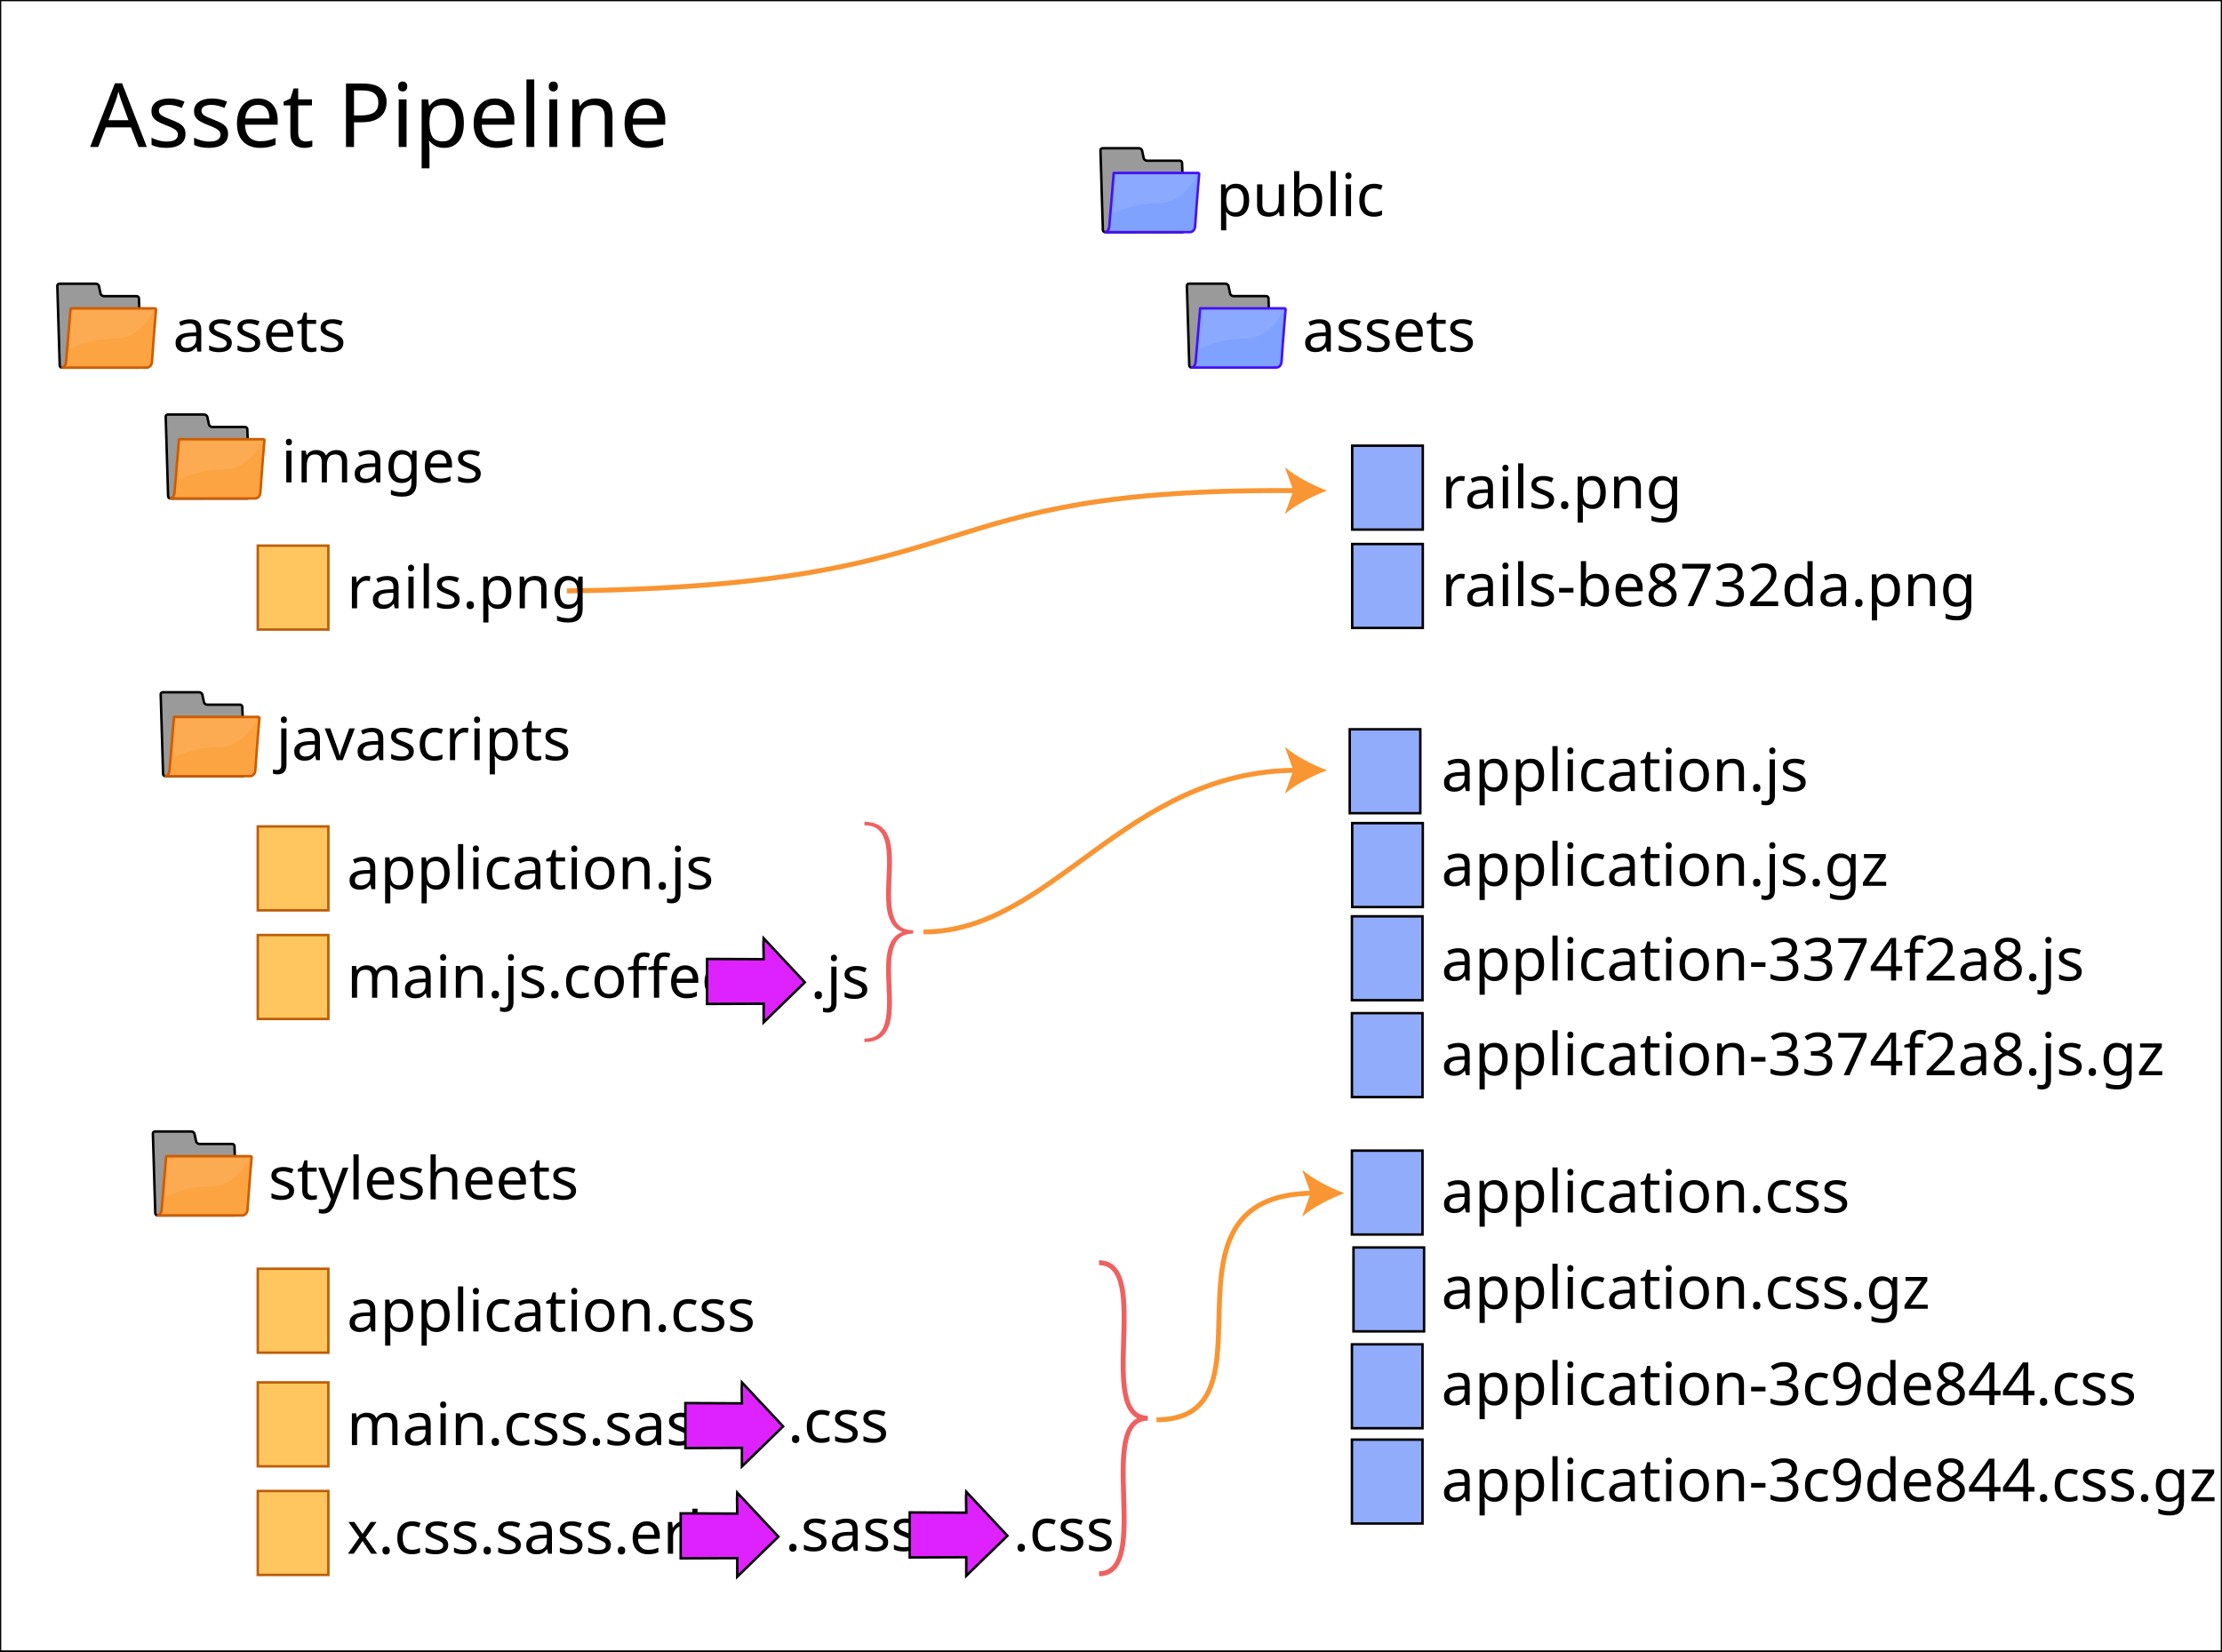
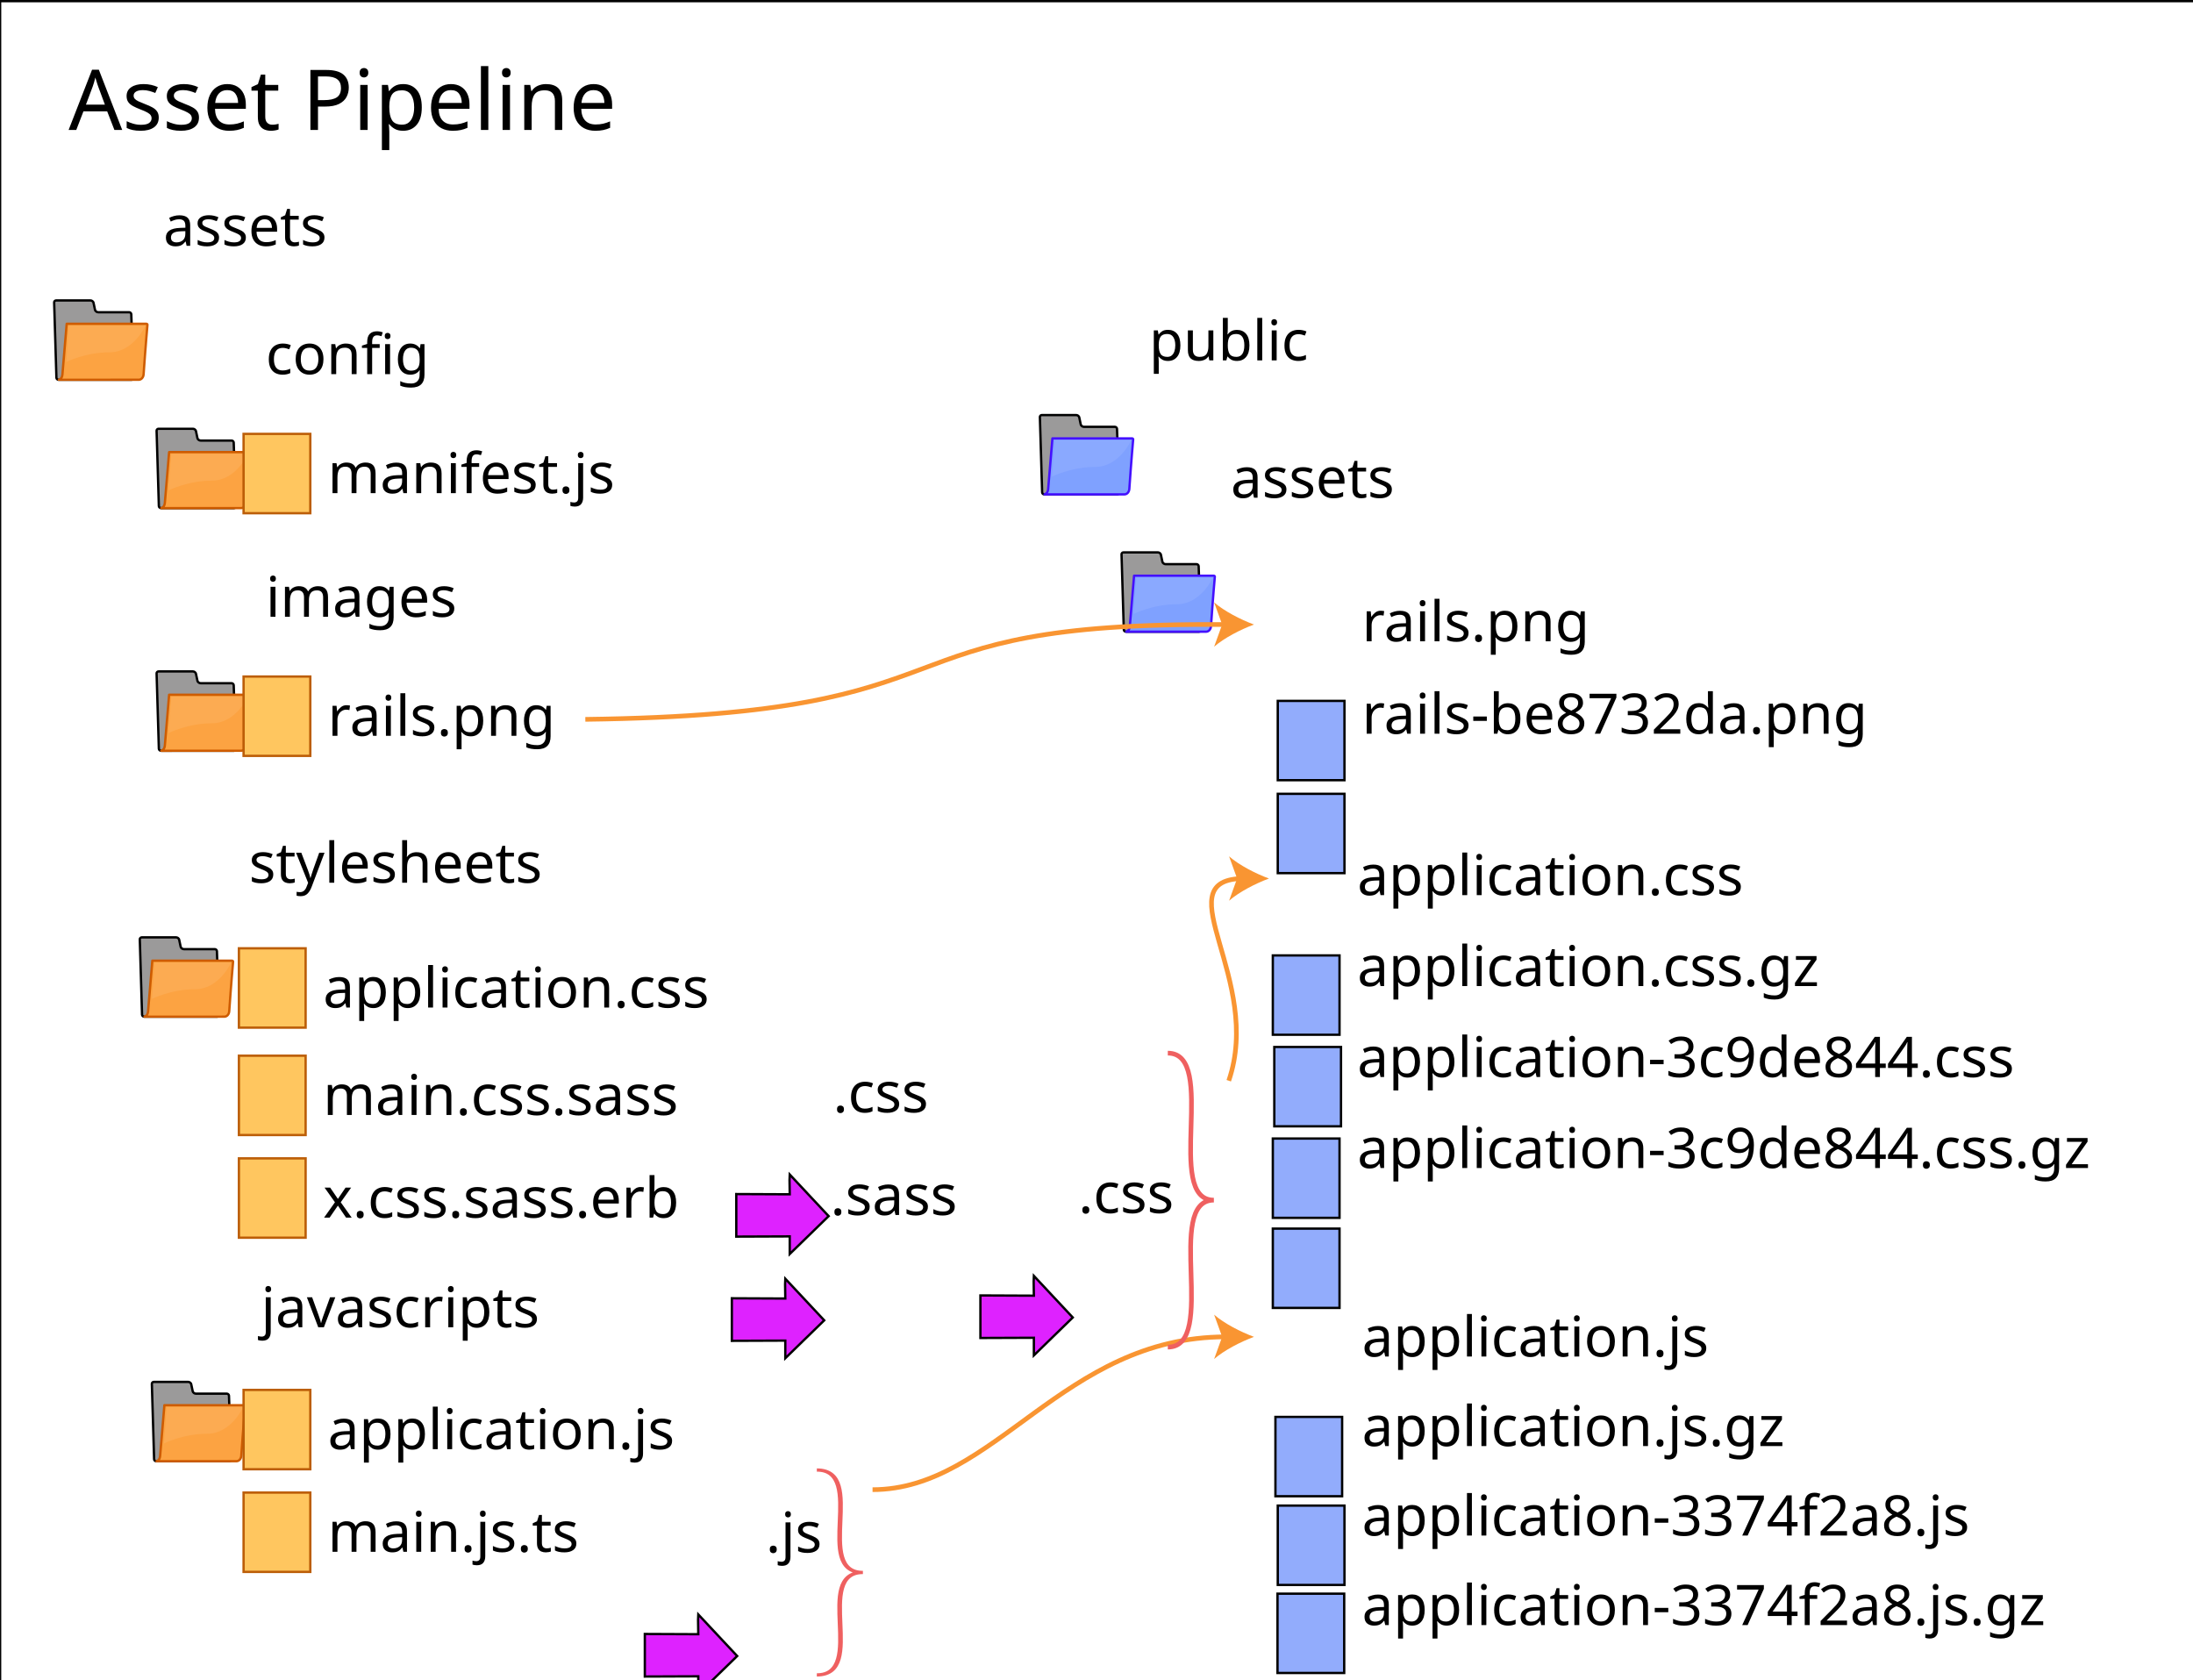
- <svg xmlns="http://www.w3.org/2000/svg" xmlns:xlink="http://www.w3.org/1999/xlink" version="1.1" id="Ebene_1" x="0px" y="0px" width="900px" height="669.079px" viewBox="0 0 900 669.079" enable-background="new 0 0 900 669.079" xml:space="preserve">
-   <symbol id="File" viewBox="-14.795 -17.5 29.59 35">
-     <g>
-       <polygon fill="#92ACFC" stroke="#000000" points="-14.295,17 14.295,17 14.295,-17 -14.295,-17   " />
-     </g>
-   </symbol>
-   <symbol id="Folder" viewBox="-22.968 -19.102 45.936 38.204">
+ <svg xmlns="http://www.w3.org/2000/svg" xmlns:xlink="http://www.w3.org/1999/xlink" version="1.1" id="Ebene_1" x="0px" y="0px" width="940" height="720" viewBox="0 0 940 720" enable-background="new 0 0 900 669.079" xml:space="preserve">
+   <defs id="defs265">
+     <linearGradient xlink:href="#rect6709_1_" id="linearGradient343" gradientUnits="userSpaceOnUse" gradientTransform="matrix(3.167336e-5,0,0,-1.878082e-5,1018374.7,-1211132.4)" x1="-1339.062" y1="-907512.62" x2="-1339.062" y2="-907482.31" />
+     <radialGradient xlink:href="#path6711_1_" id="radialGradient345" gradientUnits="userSpaceOnUse" gradientTransform="matrix(3.167336e-5,0,0,-1.878082e-5,1018375.4,-1211132.4)" cx="-51484.406" cy="-120073.91" r="4.482" />
+     <radialGradient xlink:href="#path6713_1_" id="radialGradient347" gradientUnits="userSpaceOnUse" gradientTransform="matrix(-3.167336e-5,0,0,-1.878082e-5,1064077,-1211132.4)" cx="-125962.78" cy="-120073.91" r="4.482" />
+     <linearGradient xlink:href="#rect6709_2_" id="linearGradient349" gradientUnits="userSpaceOnUse" gradientTransform="matrix(3.167336e-5,0,0,-1.878082e-5,1018374.7,-1211132.4)" x1="-1339.125" y1="-2518.219" x2="-1339.125" y2="-2487.911" />
+     <radialGradient xlink:href="#path6711_2_" id="radialGradient351" gradientUnits="userSpaceOnUse" gradientTransform="matrix(3.167336e-5,0,0,-1.878082e-5,1018375.4,-1211132.4)" cx="-1120.344" cy="-2468.25" r="4.482" />
+     <radialGradient xlink:href="#path6713_2_" id="radialGradient353" gradientUnits="userSpaceOnUse" gradientTransform="matrix(-3.167336e-5,0,0,-1.878082e-5,1064077,-1211132.4)" cx="-2805.375" cy="-2468.25" r="4.482" />
+   </defs>
+   <symbol id="File" viewBox="-14.795 -17.5 29.59 35" transform="translate(0,50.92102)">
+     <g id="g4">
+       <polygon points="-14.295,17 14.295,17 14.295,-17 -14.295,-17 " id="polygon2" style="fill:#92acfc;stroke:#000000" />
+     </g>
+   </symbol>
+   <symbol id="Folder" viewBox="-22.968 -19.102 45.936 38.204" transform="translate(0,50.92102)">
    <g id="g2642_4_" transform="translate(-342.8571,-542.9464)">
-       <g id="shadow_4_" transform="matrix(2.262383e-2,0,0,2.086758e-2,387.2653,580.3425)">
-         <linearGradient id="rect6709_1_" gradientUnits="userSpaceOnUse" x1="-1339.062" y1="-907512.625" x2="-1339.062" y2="-907482.312" gradientTransform="matrix(3.167336e-05 0 0 -1.878082e-05 1018374.688 -1211132.375)">
-           <stop offset="0" style="stop-color:#000000;stop-opacity:0" />
-           <stop offset="0.5" style="stop-color:#000000" />
-           <stop offset="1" style="stop-color:#000000;stop-opacity:0" />
+       <g id="shadow_4_" transform="matrix(0.02262383,0,0,0.02086758,387.2653,580.3425)">
+         <linearGradient id="rect6709_1_" gradientUnits="userSpaceOnUse" x1="-1339.062" y1="-907512.62" x2="-1339.062" y2="-907482.31" gradientTransform="matrix(3.167336e-5,0,0,-1.878082e-5,1018374.7,-1211132.4)">
+           <stop offset="0" style="stop-color:#000000;stop-opacity:0" id="stop7" />
+           <stop offset="0.5" style="stop-color:#000000" id="stop9" />
+           <stop offset="1" style="stop-color:#000000;stop-opacity:0" id="stop11" />
        </linearGradient>
-         <polygon id="rect6709_4_" opacity="0.402" fill="url(#rect6709_1_)" enable-background="new    " points="-2632.625,-2229.094      -1293.062,-2229.094 -1293.062,-2707.375 -2632.625,-2707.375    " />
-         <radialGradient id="path6711_1_" cx="-51484.406" cy="-120073.906" r="4.482" gradientTransform="matrix(3.167336e-05 0 0 -1.878082e-05 1018375.375 -1211132.375)" gradientUnits="userSpaceOnUse">
-           <stop offset="0" style="stop-color:#000000" />
-           <stop offset="1" style="stop-color:#000000;stop-opacity:0" />
-         </radialGradient>
-         <path id="path6711_4_" opacity="0.402" fill="url(#path6711_1_)" enable-background="new    " d="M-1293.062-2229.094v-478.281     c142.875-0.844,345.406,107.156,345.406,239.125C-947.656-2336.188-1107.094-2229.094-1293.062-2229.094z" />
-         <radialGradient id="path6713_1_" cx="-125962.781" cy="-120073.906" r="4.482" gradientTransform="matrix(-3.167336e-05 0 0 -1.878082e-05 1064077 -1211132.375)" gradientUnits="userSpaceOnUse">
-           <stop offset="0" style="stop-color:#000000" />
-           <stop offset="1" style="stop-color:#000000;stop-opacity:0" />
-         </radialGradient>
-         <path id="path6713_4_" opacity="0.402" fill="url(#path6713_1_)" enable-background="new    " d="M-2632.625-2229.094v-478.281     c-142.875-0.844-345.406,107.156-345.406,239.125C-2978.031-2336.188-2818.625-2229.094-2632.625-2229.094z" />
-       </g>
-       <path id="back_4_" fill="#9B9A9A" stroke="#000000" stroke-linecap="round" stroke-linejoin="round" d="M324.068,528.385    c0.021-0.416,0.461-0.834,0.877-0.834h31.36c0.416,0,0.812,0.418,0.789,0.834l-0.938,27.283c-0.021,0.418-0.459,0.834-0.877,0.834    h-13.283c-0.486,0-1.236,0.316-1.403,1.109l-0.612,2.898c-0.154,0.736-0.883,1.039-1.299,1.039h-14.795    c-0.417,0-0.812-0.418-0.79-0.834L324.068,528.385z" />
+         <polygon id="rect6709_4_" enable-background="new    " points="-2632.625,-2229.094 -1293.062,-2229.094 -1293.062,-2707.375 -2632.625,-2707.375 " style="opacity:0.402;fill:url(#linearGradient343)" />
+         <radialGradient id="path6711_1_" cx="-51484.406" cy="-120073.91" r="4.482" gradientTransform="matrix(3.167336e-5,0,0,-1.878082e-5,1018375.4,-1211132.4)" gradientUnits="userSpaceOnUse">
+           <stop offset="0" style="stop-color:#000000" id="stop15" />
+           <stop offset="1" style="stop-color:#000000;stop-opacity:0" id="stop17" />
+         </radialGradient>
+         <path id="path6711_4_" enable-background="new    " d="m -1293.062,-2229.094 v -478.281 c 142.875,-0.844 345.406,107.156 345.406,239.125 0,132.062 -159.438,239.156 -345.406,239.156 z" style="opacity:0.402;fill:url(#radialGradient345)" />
+         <radialGradient id="path6713_1_" cx="-125962.78" cy="-120073.91" r="4.482" gradientTransform="matrix(-3.167336e-5,0,0,-1.878082e-5,1064077,-1211132.4)" gradientUnits="userSpaceOnUse">
+           <stop offset="0" style="stop-color:#000000" id="stop21" />
+           <stop offset="1" style="stop-color:#000000;stop-opacity:0" id="stop23" />
+         </radialGradient>
+         <path id="path6713_4_" enable-background="new    " d="m -2632.625,-2229.094 v -478.281 c -142.875,-0.844 -345.406,107.156 -345.406,239.125 0,132.062 159.406,239.156 345.406,239.156 z" style="opacity:0.402;fill:url(#radialGradient347)" />
+       </g>
+       <path id="back_4_" d="m 324.068,528.385 c 0.021,-0.416 0.461,-0.834 0.877,-0.834 h 31.36 c 0.416,0 0.812,0.418 0.789,0.834 l -0.938,27.283 c -0.021,0.418 -0.459,0.834 -0.877,0.834 h -13.283 c -0.486,0 -1.236,0.316 -1.403,1.109 l -0.612,2.898 c -0.154,0.736 -0.883,1.039 -1.299,1.039 h -14.795 c -0.417,0 -0.812,-0.418 -0.79,-0.834 z" style="fill:#9b9a9a;stroke:#000000;stroke-linecap:round;stroke-linejoin:round" />
      <g id="front_4_">
-         <path id="orange_4_" fill="#FCA342" stroke="#CE5C00" stroke-linejoin="round" d="M359.402,527.555     c1.137,0.043,1.951,1.094,2.033,2.316c0.786,11.521,1.646,21.186,1.646,21.186c0.072,0.248-0.165,0.494-0.477,0.494h-34.134     l-1.838-21.82c-0.112-0.979-0.463-1.801-1.539-2.18L359.402,527.555z" />
-         <path id="path323_4_" fill="#FFFFFF" fill-opacity="0.089" d="M329.447,550.793l-1.158-15.611c0,0,8.238,4.143,18.537,4.143     s15.449,11.471,15.449,11.471L329.447,550.793L329.447,550.793z" />
-       </g>
-     </g>
-   </symbol>
-   <symbol id="Folder_1" viewBox="-22.969 -19.102 45.937 38.203">
+         <path id="orange_4_" d="m 359.402,527.555 c 1.137,0.043 1.951,1.094 2.033,2.316 0.786,11.521 1.646,21.186 1.646,21.186 0.072,0.248 -0.165,0.494 -0.477,0.494 H 328.47 l -1.838,-21.82 c -0.112,-0.979 -0.463,-1.801 -1.539,-2.18 z" style="fill:#fca342;stroke:#ce5c00;stroke-linejoin:round" />
+         <path id="path323_4_" d="m 329.447,550.793 -1.158,-15.611 c 0,0 8.238,4.143 18.537,4.143 10.299,0 15.449,11.471 15.449,11.471 z" style="fill:#ffffff;fill-opacity:0.089" />
+       </g>
+     </g>
+   </symbol>
+   <symbol id="Folder_1" viewBox="-22.969 -19.102 45.937 38.203" transform="translate(0,50.92102)">
    <g id="g2642_3_" transform="translate(-342.8571,-542.9464)">
-       <g id="shadow_3_" transform="matrix(2.262383e-2,0,0,2.086758e-2,387.2653,580.3425)">
-         <linearGradient id="rect6709_2_" gradientUnits="userSpaceOnUse" x1="-1339.125" y1="-2518.219" x2="-1339.125" y2="-2487.911" gradientTransform="matrix(3.167336e-05 0 0 -1.878082e-05 1018374.688 -1211132.375)">
-           <stop offset="0" style="stop-color:#000000;stop-opacity:0" />
-           <stop offset="0.5" style="stop-color:#000000" />
-           <stop offset="1" style="stop-color:#000000;stop-opacity:0" />
+       <g id="shadow_3_" transform="matrix(0.02262383,0,0,0.02086758,387.2653,580.3425)">
+         <linearGradient id="rect6709_2_" gradientUnits="userSpaceOnUse" x1="-1339.125" y1="-2518.219" x2="-1339.125" y2="-2487.911" gradientTransform="matrix(3.167336e-5,0,0,-1.878082e-5,1018374.7,-1211132.4)">
+           <stop offset="0" style="stop-color:#000000;stop-opacity:0" id="stop34" />
+           <stop offset="0.5" style="stop-color:#000000" id="stop36" />
+           <stop offset="1" style="stop-color:#000000;stop-opacity:0" id="stop38" />
        </linearGradient>
-         <polygon id="rect6709_3_" opacity="0.402" fill="url(#rect6709_2_)" enable-background="new    " points="-2632.688,-2229.094      -1293.062,-2229.094 -1293.062,-2707.375 -2632.688,-2707.375    " />
-         <radialGradient id="path6711_2_" cx="-1120.344" cy="-2468.25" r="4.482" gradientTransform="matrix(3.167336e-05 0 0 -1.878082e-05 1018375.375 -1211132.375)" gradientUnits="userSpaceOnUse">
-           <stop offset="0" style="stop-color:#000000" />
-           <stop offset="1" style="stop-color:#000000;stop-opacity:0" />
-         </radialGradient>
-         <path id="path6711_3_" opacity="0.402" fill="url(#path6711_2_)" enable-background="new    " d="M-1293.062-2229.094v-478.281     c142.875-0.844,345.406,107.156,345.406,239.125C-947.656-2336.188-1107.156-2229.094-1293.062-2229.094z" />
-         <radialGradient id="path6713_2_" cx="-2805.375" cy="-2468.25" r="4.482" gradientTransform="matrix(-3.167336e-05 0 0 -1.878082e-05 1064077 -1211132.375)" gradientUnits="userSpaceOnUse">
-           <stop offset="0" style="stop-color:#000000" />
-           <stop offset="1" style="stop-color:#000000;stop-opacity:0" />
-         </radialGradient>
-         <path id="path6713_3_" opacity="0.402" fill="url(#path6713_2_)" enable-background="new    " d="M-2632.688-2229.094v-478.281     c-142.875-0.844-345.406,107.156-345.406,239.125C-2978.094-2336.188-2818.688-2229.094-2632.688-2229.094z" />
-       </g>
-       <path id="back_3_" fill="#9B9A9A" stroke="#000000" stroke-linecap="round" stroke-linejoin="round" d="M324.067,528.385    c0.021-0.416,0.461-0.834,0.877-0.834h31.36c0.416,0,0.812,0.418,0.789,0.834l-0.938,27.283c-0.021,0.418-0.461,0.834-0.877,0.834    h-13.284c-0.486,0-1.236,0.316-1.403,1.109l-0.612,2.898c-0.154,0.736-0.883,1.039-1.299,1.039h-14.795    c-0.417,0-0.812-0.418-0.79-0.834L324.067,528.385z" />
+         <polygon id="rect6709_3_" enable-background="new    " points="-2632.688,-2229.094 -1293.062,-2229.094 -1293.062,-2707.375 -2632.688,-2707.375 " style="opacity:0.402;fill:url(#linearGradient349)" />
+         <radialGradient id="path6711_2_" cx="-1120.344" cy="-2468.25" r="4.482" gradientTransform="matrix(3.167336e-5,0,0,-1.878082e-5,1018375.4,-1211132.4)" gradientUnits="userSpaceOnUse">
+           <stop offset="0" style="stop-color:#000000" id="stop42" />
+           <stop offset="1" style="stop-color:#000000;stop-opacity:0" id="stop44" />
+         </radialGradient>
+         <path id="path6711_3_" enable-background="new    " d="m -1293.062,-2229.094 v -478.281 c 142.875,-0.844 345.406,107.156 345.406,239.125 0,132.062 -159.5,239.156 -345.406,239.156 z" style="opacity:0.402;fill:url(#radialGradient351)" />
+         <radialGradient id="path6713_2_" cx="-2805.375" cy="-2468.25" r="4.482" gradientTransform="matrix(-3.167336e-5,0,0,-1.878082e-5,1064077,-1211132.4)" gradientUnits="userSpaceOnUse">
+           <stop offset="0" style="stop-color:#000000" id="stop48" />
+           <stop offset="1" style="stop-color:#000000;stop-opacity:0" id="stop50" />
+         </radialGradient>
+         <path id="path6713_3_" enable-background="new    " d="m -2632.688,-2229.094 v -478.281 c -142.875,-0.844 -345.406,107.156 -345.406,239.125 0,132.062 159.406,239.156 345.406,239.156 z" style="opacity:0.402;fill:url(#radialGradient353)" />
+       </g>
+       <path id="back_3_" d="m 324.067,528.385 c 0.021,-0.416 0.461,-0.834 0.877,-0.834 h 31.36 c 0.416,0 0.812,0.418 0.789,0.834 l -0.938,27.283 c -0.021,0.418 -0.461,0.834 -0.877,0.834 h -13.284 c -0.486,0 -1.236,0.316 -1.403,1.109 l -0.612,2.898 c -0.154,0.736 -0.883,1.039 -1.299,1.039 h -14.795 c -0.417,0 -0.812,-0.418 -0.79,-0.834 z" style="fill:#9b9a9a;stroke:#000000;stroke-linecap:round;stroke-linejoin:round" />
      <g id="front_3_">
-         <path id="orange_3_" fill="#7FA1FF" stroke="#4410FF" stroke-linejoin="round" d="M359.402,527.555     c1.135,0.043,1.949,1.094,2.032,2.316c0.786,11.521,1.647,21.186,1.647,21.186c0.072,0.248-0.166,0.494-0.477,0.494h-34.135     l-1.838-21.82c-0.112-0.979-0.463-1.801-1.539-2.18L359.402,527.555z" />
-         <path id="path323_3_" fill="#FFFFFF" fill-opacity="0.089" d="M329.446,550.793l-1.158-15.611c0,0,8.238,4.143,18.538,4.143     c10.299,0,15.447,11.471,15.447,11.471L329.446,550.793L329.446,550.793z" />
-       </g>
-     </g>
-   </symbol>
-   <symbol id="Klammer" viewBox="-9.875 -64 19.75 128">
-     <path fill="none" stroke="#EF6060" stroke-width="2" d="M-9.875,63c21.75,0-1.75-63,19.75-63 M-9.875-63c21.75,0-1.75,63,19.75,63" />
-   </symbol>
-   <symbol id="Pfeil" viewBox="-20.396 -18.23 40.792 36.462">
-     <polygon fill="#DE22FF" stroke="#000000" points="19.695,-0.806 3.026,17.019 2.927,14.667 3.015,8.546 -19.896,8.648    -19.896,-9.587 3.015,-9.495 3.015,-17.046  " />
-   </symbol>
-   <g id="Ebene_2_6_">
-     <rect fill="#FFFFFF" stroke="#000000" width="900" height="669.079" />
-   </g>
-   <g>
+         <path id="orange_3_" d="m 359.402,527.555 c 1.135,0.043 1.949,1.094 2.032,2.316 0.786,11.521 1.647,21.186 1.647,21.186 0.072,0.248 -0.166,0.494 -0.477,0.494 h -34.135 l -1.838,-21.82 c -0.112,-0.979 -0.463,-1.801 -1.539,-2.18 z" style="fill:#7fa1ff;stroke:#4410ff;stroke-linejoin:round" />
+         <path id="path323_3_" d="m 329.446,550.793 -1.158,-15.611 c 0,0 8.238,4.143 18.538,4.143 10.299,0 15.447,11.471 15.447,11.471 z" style="fill:#ffffff;fill-opacity:0.089" />
+       </g>
+     </g>
+   </symbol>
+   <symbol id="Klammer" viewBox="-9.875 -64 19.75 128" transform="translate(0,50.92102)">
+     <path d="m -9.875,63 c 21.75,0 -1.75,-63 19.75,-63 m -19.75,-63 c 21.75,0 -1.75,63 19.75,63" id="path61" style="fill:none;stroke:#ef6060;stroke-width:2" />
+   </symbol>
+   <symbol id="Pfeil" viewBox="-20.396 -18.23 40.792 36.462" transform="translate(0,50.92102)">
+     <polygon points="-19.896,8.648 -19.896,-9.587 3.015,-9.495 3.015,-17.046 19.695,-0.806 3.026,17.019 2.927,14.667 3.015,8.546 " id="polygon64" style="fill:#de22ff;stroke:#000000" />
+   </symbol>
+   <g id="Ebene_2_6_" transform="matrix(1.051195,0,0,1.081436,0.01644803,0.444291)">
+     <rect width="900" height="669.079" id="rect67" x="0" y="0" style="fill:#ffffff;stroke:#000000" />
+   </g>
+   <g id="g75" transform="translate(0,-37.07898)">
    <g id="Ebene_2">
-       <use xlink:href="#Folder" width="45.936" height="38.204" x="-22.968" y="-19.102" transform="matrix(1 0 0 -1 42.9727 133.5337)" overflow="visible" />
-     </g>
-     <text transform="matrix(1 0 0 1 70.0039 142.4321)" font-family="'MyriadPro-Regular'" font-size="24">assets</text>
-   </g>
-   <g>
-     <g id="Ebene_2_1_">
-       <use xlink:href="#Folder" width="45.936" height="38.204" x="-22.968" y="-19.102" transform="matrix(1 0 0 -1 86.8784 186.5337)" overflow="visible" />
-     </g>
-     <text transform="matrix(1 0 0 1 113.9097 195.4321)" font-family="'MyriadPro-Regular'" font-size="24">images</text>
-   </g>
-   <g>
-     <g id="Ebene_2_2_">
-       <use xlink:href="#Folder" width="45.936" height="38.204" x="-22.968" y="-19.102" transform="matrix(1 0 0 -1 84.8472 299.0332)" overflow="visible" />
-     </g>
-     <text transform="matrix(1 0 0 1 111.8784 307.9321)" font-family="'MyriadPro-Regular'" font-size="24">javascripts</text>
-   </g>
-   <g>
-     <g id="Ebene_2_3_">
-       <use xlink:href="#Folder" width="45.936" height="38.204" x="-22.968" y="-19.102" transform="matrix(1 0 0 -1 81.6851 476.981)" overflow="visible" />
-     </g>
-     <text transform="matrix(1 0 0 1 108.7163 485.8794)" font-family="'MyriadPro-Regular'" font-size="24">stylesheets</text>
-   </g>
-   <g>
-     <g>
-       <path fill="none" stroke="#F99532" stroke-width="2" d="M229.628,239.388c176.125-2.229,138.291-41.837,295.808-40.633" />
-       <path fill="#F99532" d="M537.508,198.754c-5.68,2.107-12.728,5.703-17.094,9.51l3.438-9.51l-3.438-9.51    C524.78,193.051,531.828,196.648,537.508,198.754z" />
-     </g>
-   </g>
-   <text transform="matrix(1 0 0 1 36.5029 59.5503)" font-family="'MyriadPro-Regular'" font-size="36">Asset Pipeline</text>
-   <g>
-     <rect x="104.411" y="221.04" fill="#FFC65F" stroke="#BC5E08" width="28.59" height="34" />
-     <text transform="matrix(1 0 0 1 140.4819 246.4321)" font-family="'MyriadPro-Regular'" font-size="24">rails.png</text>
-   </g>
-   <g>
-     <rect x="104.411" y="334.79" fill="#FFC65F" stroke="#BC5E08" width="28.59" height="34" />
-     <text transform="matrix(1 0 0 1 140.4814 360.1821)" font-family="'MyriadPro-Regular'" font-size="24">application.js</text>
-   </g>
-   <g>
-     <rect x="104.411" y="513.987" fill="#FFC65F" stroke="#BC5E08" width="28.59" height="34" />
-     <text transform="matrix(1 0 0 1 140.4814 539.3794)" font-family="'MyriadPro-Regular'" font-size="24">application.css</text>
-   </g>
-   <g>
-     <rect x="104.411" y="560.018" fill="#FFC65F" stroke="#BC5E08" width="28.59" height="34" />
-     <text transform="matrix(1 0 0 1 140.4814 585.4126)" font-family="'MyriadPro-Regular'" font-size="24">main.css.sass</text>
-   </g>
-   <g>
-     <rect x="104.411" y="378.79" fill="#FFC65F" stroke="#BC5E08" width="28.59" height="34" />
-     <text transform="matrix(1 0 0 1 140.4814 404.1821)" font-family="'MyriadPro-Regular'" font-size="24">main.js.coffee</text>
-   </g>
-   <g>
-     <rect x="104.411" y="604.018" fill="#FFC65F" stroke="#BC5E08" width="28.59" height="34" />
-     <text transform="matrix(1 0 0 1 140.4819 629.4126)" font-family="'MyriadPro-Regular'" font-size="24">x.css.sass.erb</text>
-   </g>
-   <g>
+       <use xlink:href="#Folder" width="45.936" height="38.204" x="-22.968" y="-19.102" transform="matrix(1,0,0,-1,42.9727,184.4547)" overflow="visible" id="use70" style="overflow:visible" />
+     </g>
+     <text transform="translate(70.0039,142.4321)" font-size="24" id="text73" style="font-size:24px;font-family:MyriadPro-Regular">assets</text>
+   </g>
+   <text font-size="36" id="text106" style="font-size:36px;font-family:MyriadPro-Regular" x="29.415" y="55.692">Asset Pipeline</text>
+   <g id="g149" transform="translate(0,66.92102)">
    <g id="Ebene_2_4_">
-       <use xlink:href="#Folder_1" width="45.937" height="38.203" x="-22.969" y="-19.102" transform="matrix(1 0 0 -1 465.4922 78.6528)" overflow="visible" />
-     </g>
-     <text transform="matrix(1 0 0 1 492.5234 87.5513)" font-family="'MyriadPro-Regular'" font-size="24">public</text>
-   </g>
-   <g>
+       <use xlink:href="#Folder_1" width="45.937" height="38.203" x="-22.969" y="-19.102" transform="matrix(1,0,0,-1,465.4922,129.5738)" overflow="visible" id="use144" style="overflow:visible" />
+     </g>
+     <text transform="translate(492.5234,87.5513)" font-size="24" id="text147" style="font-size:24px;font-family:MyriadPro-Regular">public</text>
+   </g>
+   <g id="g156" transform="translate(0,70.92102)">
    <g id="Ebene_2_5_">
-       <use xlink:href="#Folder_1" width="45.937" height="38.203" x="-22.969" y="-19.102" transform="matrix(1 0 0 -1 500.4922 133.5073)" overflow="visible" />
-     </g>
-     <text transform="matrix(1 0 0 1 527.5234 142.4067)" font-family="'MyriadPro-Regular'" font-size="24">assets</text>
-   </g>
-   <g>
-     <use xlink:href="#File" width="29.59" height="35" x="-14.795" y="-17.5" transform="matrix(1 0 0 -1 561.9912 197.5508)" overflow="visible" />
-     <text transform="matrix(1 0 0 1 583.7676 205.9438)" font-family="'MyriadPro-Regular'" font-size="24">rails.png</text>
-   </g>
-   <g>
-     <text transform="matrix(1 0 0 1 583.7676 245.5522)" font-family="'MyriadPro-Regular'" font-size="24">rails-be8732da.png</text>
-     <use xlink:href="#File" width="29.59" height="35" x="-14.795" y="-17.5" transform="matrix(1 0 0 -1 561.9912 237.3882)" overflow="visible" />
-   </g>
-   <g>
-     <text transform="matrix(1 0 0 1 583.7676 320.479)" font-family="'MyriadPro-Regular'" font-size="24">application.js</text>
-     <use xlink:href="#File" width="29.59" height="35" x="-14.795" y="-17.5" transform="matrix(1 0 0 -1 560.9912 312.4351)" overflow="visible" />
-   </g>
-   <g>
-     <text transform="matrix(1 0 0 1 583.7676 397.2104)" font-family="'MyriadPro-Regular'" font-size="24">application-3374f2a8.js</text>
-     <use xlink:href="#File" width="29.59" height="35" x="-14.795" y="-17.5" transform="matrix(1 0 0 -1 561.8789 388.1987)" overflow="visible" />
-   </g>
-   <g>
-     <text transform="matrix(1 0 0 1 583.7676 435.5747)" font-family="'MyriadPro-Regular'" font-size="24">application-3374f2a8.js.gz</text>
-     <use xlink:href="#File" width="29.59" height="35" x="-14.795" y="-17.5" transform="matrix(1 0 0 -1 561.8789 427.4341)" overflow="visible" />
-   </g>
-   <g>
-     <text transform="matrix(1 0 0 1 583.7676 358.8442)" font-family="'MyriadPro-Regular'" font-size="24">application.js.gz</text>
-     <use xlink:href="#File" width="29.59" height="35" x="-14.795" y="-17.5" transform="matrix(1 0 0 -1 561.9912 350.4517)" overflow="visible" />
-   </g>
-   <g>
-     <text transform="matrix(1 0 0 1 583.7676 491.1851)" font-family="'MyriadPro-Regular'" font-size="24">application.css</text>
-     <use xlink:href="#File" width="29.59" height="35" x="-14.795" y="-17.5" transform="matrix(1 0 0 -1 561.8789 483.1226)" overflow="visible" />
-   </g>
-   <g>
-     <text transform="matrix(1 0 0 1 583.7676 530.1733)" font-family="'MyriadPro-Regular'" font-size="24">application.css.gz</text>
-     <use xlink:href="#File" width="29.59" height="35" x="-14.795" y="-17.5" transform="matrix(1 0 0 -1 562.5117 522.3589)" overflow="visible" />
-   </g>
-   <g>
-     <text transform="matrix(1 0 0 1 583.7676 569.1626)" font-family="'MyriadPro-Regular'" font-size="24">application-3c9de844.css</text>
-     <use xlink:href="#File" width="29.59" height="35" x="-14.795" y="-17.5" transform="matrix(1 0 0 -1 561.8789 561.5942)" overflow="visible" />
-   </g>
-   <g>
-     <text transform="matrix(1 0 0 1 583.7676 608.1509)" font-family="'MyriadPro-Regular'" font-size="24">application-3c9de844.css.gz</text>
-     <use xlink:href="#File" width="29.59" height="35" x="-14.795" y="-17.5" transform="matrix(1 0 0 -1 561.8789 600.1968)" overflow="visible" />
-   </g>
-   <g>
-     <use xlink:href="#Pfeil" width="40.792" height="36.462" x="-20.396" y="-18.23" transform="matrix(1 0 0 -1 306.291 397.1235)" overflow="visible" />
-     <text transform="matrix(1 0 0 1 328.2314 404.4321)" font-family="'MyriadPro-Regular'" font-size="24">.js</text>
-   </g>
-   <g>
-     <text transform="matrix(1 0 0 1 319.0518 584.2817)" font-family="'MyriadPro-Regular'" font-size="24">.css</text>
-     <use xlink:href="#Pfeil" width="40.792" height="36.462" x="-20.396" y="-18.23" transform="matrix(1 0 0 -1 297.4971 577.0474)" overflow="visible" />
-   </g>
-   <g>
-     <text transform="matrix(1 0 0 1 317.9297 628.2817)" font-family="'MyriadPro-Regular'" font-size="24">.sass</text>
-     <use xlink:href="#Pfeil" width="40.792" height="36.462" x="-20.396" y="-18.23" transform="matrix(1 0 0 -1 295.5981 621.7134)" overflow="visible" />
-   </g>
-   <g>
-     <text transform="matrix(1 0 0 1 410.4297 628.2817)" font-family="'MyriadPro-Regular'" font-size="24">.css</text>
-     <use xlink:href="#Pfeil" width="40.792" height="36.462" x="-20.396" y="-18.23" transform="matrix(1 0 0 -1 388.3589 621.3462)" overflow="visible" />
-   </g>
-   <use xlink:href="#Klammer" width="19.75" height="128" x="-9.875" y="-64" transform="matrix(1 0 0 -1 455.0322 574.5396)" overflow="visible" />
-   <use xlink:href="#Klammer" width="19.75" height="128" x="-9.875" y="-64" transform="matrix(1 0 0 -0.6969 360 377.5396)" overflow="visible" />
-   <g>
-     <g>
-       <path fill="none" stroke="#F99532" stroke-width="2" d="M374.006,377.54c52.348,0,81.575-65.491,151.43-65.491" />
-       <path fill="#F99532" d="M537.508,312.047c-5.68,2.107-12.728,5.703-17.094,9.51l3.438-9.51l-3.438-9.51    C524.78,306.344,531.828,309.941,537.508,312.047z" />
-     </g>
-   </g>
-   <g>
-     <g>
-       <path fill="none" stroke="#F99532" stroke-width="2" d="M468.416,575.163c52.348,0-5.835-91.787,64.021-91.787" />
-       <path fill="#F99532" d="M544.508,483.375c-5.68,2.105-12.728,5.703-17.094,9.51l3.438-9.51l-3.438-9.512    C531.78,477.67,538.828,481.268,544.508,483.375z" />
-     </g>
+       <use xlink:href="#Folder_1" width="45.937" height="38.203" x="-22.969" y="-19.102" transform="matrix(1,0,0,-1,500.4922,184.4283)" overflow="visible" id="use151" style="overflow:visible" />
+     </g>
+     <text transform="translate(527.5234,142.4067)" font-size="24" id="text154" style="font-size:24px;font-family:MyriadPro-Regular">assets</text>
+   </g>
+   <g id="g489" transform="translate(0,10)">
+     <g transform="translate(0,58.92102)" id="g82">
+       <g id="Ebene_2_1_">
+         <use style="overflow:visible" id="use77" overflow="visible" transform="matrix(1,0,0,-1,86.8784,237.4547)" y="-19.102" x="-22.968" height="38.204" width="45.936" xlink:href="#Folder" />
+       </g>
+       <text style="font-size:24px;font-family:MyriadPro-Regular" id="text80" font-size="24" transform="translate(113.9097,195.4321)">images</text>
+     </g>
+     <g transform="translate(0,58.92102)" id="g104">
+       <g id="g102">
+         <path style="fill:none;stroke:#f99532;stroke-width:2" id="path98" d="M 250.891,239.388 C 427.016,237.159 367.919,197.551 525.436,198.755" />
+         <path style="fill:#f99532" id="path100" d="m 537.508,198.754 c -5.68,2.107 -12.728,5.703 -17.094,9.51 l 3.438,-9.51 -3.438,-9.51 c 4.366,3.807 11.414,7.404 17.094,9.51 z" />
+       </g>
+     </g>
+     <g transform="translate(0,58.92102)" id="g112">
+       <rect style="fill:#ffc65f;stroke:#bc5e08" id="rect108" height="34" width="28.59" y="221.04" x="104.411" />
+       <text style="font-size:24px;font-family:MyriadPro-Regular" id="text110" font-size="24" transform="translate(140.4819,246.4321)">rails.png</text>
+     </g>
+     <g transform="translate(0,58.92102)" id="g162">
+       <use style="overflow:visible" id="use158" overflow="visible" transform="matrix(1,0,0,-1,561.9912,248.4718)" y="-17.5" x="-14.795" height="35" width="29.59" xlink:href="#File" />
+       <text style="font-size:24px;font-family:MyriadPro-Regular" id="text160" font-size="24" transform="translate(583.7676,205.9438)">rails.png</text>
+     </g>
+     <g transform="translate(0,58.92102)" id="g168">
+       <text style="font-size:24px;font-family:MyriadPro-Regular" id="text164" font-size="24" transform="translate(583.7676,245.5522)">rails-be8732da.png</text>
+       <use style="overflow:visible" id="use166" overflow="visible" transform="matrix(1,0,0,-1,561.9912,288.3092)" y="-17.5" x="-14.795" height="35" width="29.59" xlink:href="#File" />
+     </g>
+   </g>
+   <g id="g470" transform="translate(0,202)">
+     <g transform="translate(0,58.92102)" id="g89">
+       <g id="Ebene_2_2_">
+         <use style="overflow:visible" id="use84" overflow="visible" transform="matrix(1,0,0,-1,84.8472,349.9542)" y="-19.102" x="-22.968" height="38.204" width="45.936" xlink:href="#Folder" />
+       </g>
+       <text style="font-size:24px;font-family:MyriadPro-Regular" id="text87" font-size="24" transform="translate(111.8784,307.9321)">javascripts</text>
+     </g>
+     <g transform="translate(0,58.92102)" id="g118">
+       <rect style="fill:#ffc65f;stroke:#bc5e08" id="rect114" height="34" width="28.59" y="334.79" x="104.411" />
+       <text style="font-size:24px;font-family:MyriadPro-Regular" id="text116" font-size="24" transform="translate(140.4814,360.1821)">application.js</text>
+     </g>
+     <g transform="translate(0,58.92102)" id="g136">
+       <rect style="fill:#ffc65f;stroke:#bc5e08" id="rect132" height="34" width="28.59" y="378.79" x="104.411" />
+       <text style="font-size:24px;font-family:MyriadPro-Regular" id="text134" font-size="24" transform="translate(140.4814,404.1821)">main.js.ts</text>
+     </g>
+     <g transform="translate(0,58.92102)" id="g174">
+       <text style="font-size:24px;font-family:MyriadPro-Regular" id="text170" font-size="24" transform="translate(583.7676,320.479)">application.js</text>
+       <use style="overflow:visible" id="use172" overflow="visible" transform="matrix(1,0,0,-1,560.9912,363.3561)" y="-17.5" x="-14.795" height="35" width="29.59" xlink:href="#File" />
+     </g>
+     <g transform="translate(0,58.92102)" id="g180">
+       <text style="font-size:24px;font-family:MyriadPro-Regular" id="text176" font-size="24" transform="translate(583.7676,397.2104)">application-3374f2a8.js</text>
+       <use style="overflow:visible" id="use178" overflow="visible" transform="matrix(1,0,0,-1,561.8789,439.1197)" y="-17.5" x="-14.795" height="35" width="29.59" xlink:href="#File" />
+     </g>
+     <g transform="translate(0,58.92102)" id="g186">
+       <text style="font-size:24px;font-family:MyriadPro-Regular" id="text182" font-size="24" transform="translate(583.7676,435.5747)">application-3374f2a8.js.gz</text>
+       <use style="overflow:visible" id="use184" overflow="visible" transform="matrix(1,0,0,-1,561.8789,478.3551)" y="-17.5" x="-14.795" height="35" width="29.59" xlink:href="#File" />
+     </g>
+     <g transform="translate(0,58.92102)" id="g192">
+       <text style="font-size:24px;font-family:MyriadPro-Regular" id="text188" font-size="24" transform="translate(583.7676,358.8442)">application.js.gz</text>
+       <use style="overflow:visible" id="use190" overflow="visible" transform="matrix(1,0,0,-1,561.9912,401.3727)" y="-17.5" x="-14.795" height="35" width="29.59" xlink:href="#File" />
+     </g>
+     <g transform="translate(0,58.92102)" id="g222">
+       <use style="overflow:visible" id="use218" overflow="visible" transform="matrix(1,0,0,-1,296.291,448.0445)" y="-18.23" x="-20.396" height="36.462" width="40.792" xlink:href="#Pfeil" />
+       <text style="font-size:24px;font-family:MyriadPro-Regular" id="text220" font-size="24" transform="translate(328.2314,404.4321)">.js</text>
+     </g>
+     <use style="overflow:visible" id="use244" overflow="visible" transform="matrix(1,0,0,-0.6969,360,471.9475)" y="-64" x="-9.875" height="128" width="19.75" xlink:href="#Klammer" />
+     <g transform="translate(0,58.92102)" id="g252">
+       <g id="g250">
+         <path style="fill:none;stroke:#f99532;stroke-width:2" id="path246" d="m 374.006,377.54 c 52.348,0 81.575,-65.491 151.43,-65.491" />
+         <path style="fill:#f99532" id="path248" d="m 537.508,312.047 c -5.68,2.107 -12.728,5.703 -17.094,9.51 l 3.438,-9.51 -3.438,-9.51 c 4.366,3.807 11.414,7.404 17.094,9.51 z" />
+       </g>
+     </g>
+   </g>
+   <g id="g438" transform="translate(-2.004705,-166.4705)">
+     <g transform="translate(0,58.92102)" id="g96">
+       <g id="Ebene_2_3_">
+         <use style="overflow:visible" id="use91" overflow="visible" transform="matrix(1,0,0,-1,81.6851,527.902)" y="-19.102" x="-22.968" height="38.204" width="45.936" xlink:href="#Folder" />
+       </g>
+       <text style="font-size:24px;font-family:MyriadPro-Regular" id="text94" font-size="24" transform="translate(108.7163,485.8794)">stylesheets</text>
+     </g>
+     <g transform="translate(0,58.92102)" id="g124">
+       <rect style="fill:#ffc65f;stroke:#bc5e08" id="rect120" height="34" width="28.59" y="513.987" x="104.411" />
+       <text style="font-size:24px;font-family:MyriadPro-Regular" id="text122" font-size="24" transform="translate(140.4814,539.3794)">application.css</text>
+     </g>
+     <g transform="translate(0,58.92102)" id="g130">
+       <rect style="fill:#ffc65f;stroke:#bc5e08" id="rect126" height="34" width="28.59" y="560.018" x="104.411" />
+       <text style="font-size:24px;font-family:MyriadPro-Regular" id="text128" font-size="24" transform="translate(140.4814,585.4126)">main.css.sass</text>
+     </g>
+     <g transform="translate(0,58.92102)" id="g142">
+       <rect style="fill:#ffc65f;stroke:#bc5e08" id="rect138" height="34" width="28.59" y="604.018" x="104.411" />
+       <text style="font-size:24px;font-family:MyriadPro-Regular" id="text140" font-size="24" transform="translate(140.4819,629.4126)">x.css.sass.erb</text>
+     </g>
+     <g transform="translate(0,58.92102)" id="g198">
+       <text style="font-size:24px;font-family:MyriadPro-Regular" id="text194" font-size="24" transform="translate(583.7676,491.1851)">application.css</text>
+       <use style="overflow:visible" id="use196" overflow="visible" transform="matrix(1,0,0,-1,561.8789,534.0436)" y="-17.5" x="-14.795" height="35" width="29.59" xlink:href="#File" />
+     </g>
+     <g transform="translate(0,58.92102)" id="g204">
+       <text style="font-size:24px;font-family:MyriadPro-Regular" id="text200" font-size="24" transform="translate(583.7676,530.1733)">application.css.gz</text>
+       <use style="overflow:visible" id="use202" overflow="visible" transform="matrix(1,0,0,-1,562.5117,573.2799)" y="-17.5" x="-14.795" height="35" width="29.59" xlink:href="#File" />
+     </g>
+     <g transform="translate(0,58.92102)" id="g210">
+       <text style="font-size:24px;font-family:MyriadPro-Regular" id="text206" font-size="24" transform="translate(583.7676,569.1626)">application-3c9de844.css</text>
+       <use style="overflow:visible" id="use208" overflow="visible" transform="matrix(1,0,0,-1,561.8789,612.5152)" y="-17.5" x="-14.795" height="35" width="29.59" xlink:href="#File" />
+     </g>
+     <g transform="translate(0,58.92102)" id="g216">
+       <text style="font-size:24px;font-family:MyriadPro-Regular" id="text212" font-size="24" transform="translate(583.7676,608.1509)">application-3c9de844.css.gz</text>
+       <use style="overflow:visible" id="use214" overflow="visible" transform="matrix(1,0,0,-1,561.8789,651.1178)" y="-17.5" x="-14.795" height="35" width="29.59" xlink:href="#File" />
+     </g>
+     <g transform="translate(40,58.92102)" id="g228">
+       <text style="font-size:24px;font-family:MyriadPro-Regular" id="text224" font-size="24" transform="translate(319.0518,584.2817)">.css</text>
+       <use style="overflow:visible" id="use226" overflow="visible" transform="matrix(1,0,0,-1,297.4971,627.9684)" y="-18.23" x="-20.396" height="36.462" width="40.792" xlink:href="#Pfeil" />
+     </g>
+     <g transform="translate(40,58.92102)" id="g234">
+       <text style="font-size:24px;font-family:MyriadPro-Regular" id="text230" font-size="24" transform="translate(317.9297,628.2817)">.sass</text>
+       <use style="overflow:visible" id="use232" overflow="visible" transform="matrix(1,0,0,-1,295.5981,672.6344)" y="-18.23" x="-20.396" height="36.462" width="40.792" xlink:href="#Pfeil" />
+     </g>
+     <g transform="translate(53.7833,58.06842)" id="g240">
+       <text style="font-size:24px;font-family:MyriadPro-Regular" id="text236" font-size="24" transform="translate(410.4297,628.2817)">.css</text>
+       <use style="overflow:visible" id="use238" overflow="visible" transform="matrix(1,0,0,-1,388.3589,672.2672)" y="-18.23" x="-20.396" height="36.462" width="40.792" xlink:href="#Pfeil" />
+     </g>
+     <use style="overflow:visible" id="use242" overflow="visible" transform="matrix(1,0,0,-1,512.4426,680.8378)" y="-64" x="-9.875" height="128" width="19.75" xlink:href="#Klammer" />
+     <g transform="translate(1.41754,59.62979)" id="g260">
+       <g id="g258">
+         <path style="fill:none;stroke:#f99532;stroke-width:2" id="path254" d="M 527.279,570.034 C 542.062,526.799 500.146,484.794 532.437,483.376" />
+         <path style="fill:#f99532" id="path256" d="m 544.508,483.375 c -5.68,2.105 -12.728,5.703 -17.094,9.51 l 3.438,-9.51 -3.438,-9.512 c 4.366,3.807 11.414,7.405 17.094,9.512 z" />
+       </g>
+     </g>
+   </g>
+   <g id="g494" transform="translate(0,8)">
+     <g transform="translate(0,-43.07898)" id="g331">
+       <use style="overflow:visible" id="use329" overflow="visible" transform="matrix(1,0,0,-1,86.8784,237.4547)" y="-19.102" x="-22.968" height="38.204" width="45.936" xlink:href="#Folder" />
+     </g>
+     <text y="152.353" x="113.91" style="font-size:24px;font-family:MyriadPro-Regular" id="text333" font-size="24">config</text>
+   </g>
+   <g transform="translate(0,-35.07898)" id="g341">
+     <rect style="fill:#ffc65f;stroke:#bc5e08" id="rect337" height="34" width="28.59" y="221.04" x="104.411" />
+     <text style="font-size:24px;font-family:MyriadPro-Regular" id="text339" font-size="24" transform="translate(140.4819,246.4321)">manifest.js</text>
  </g>
</svg>
